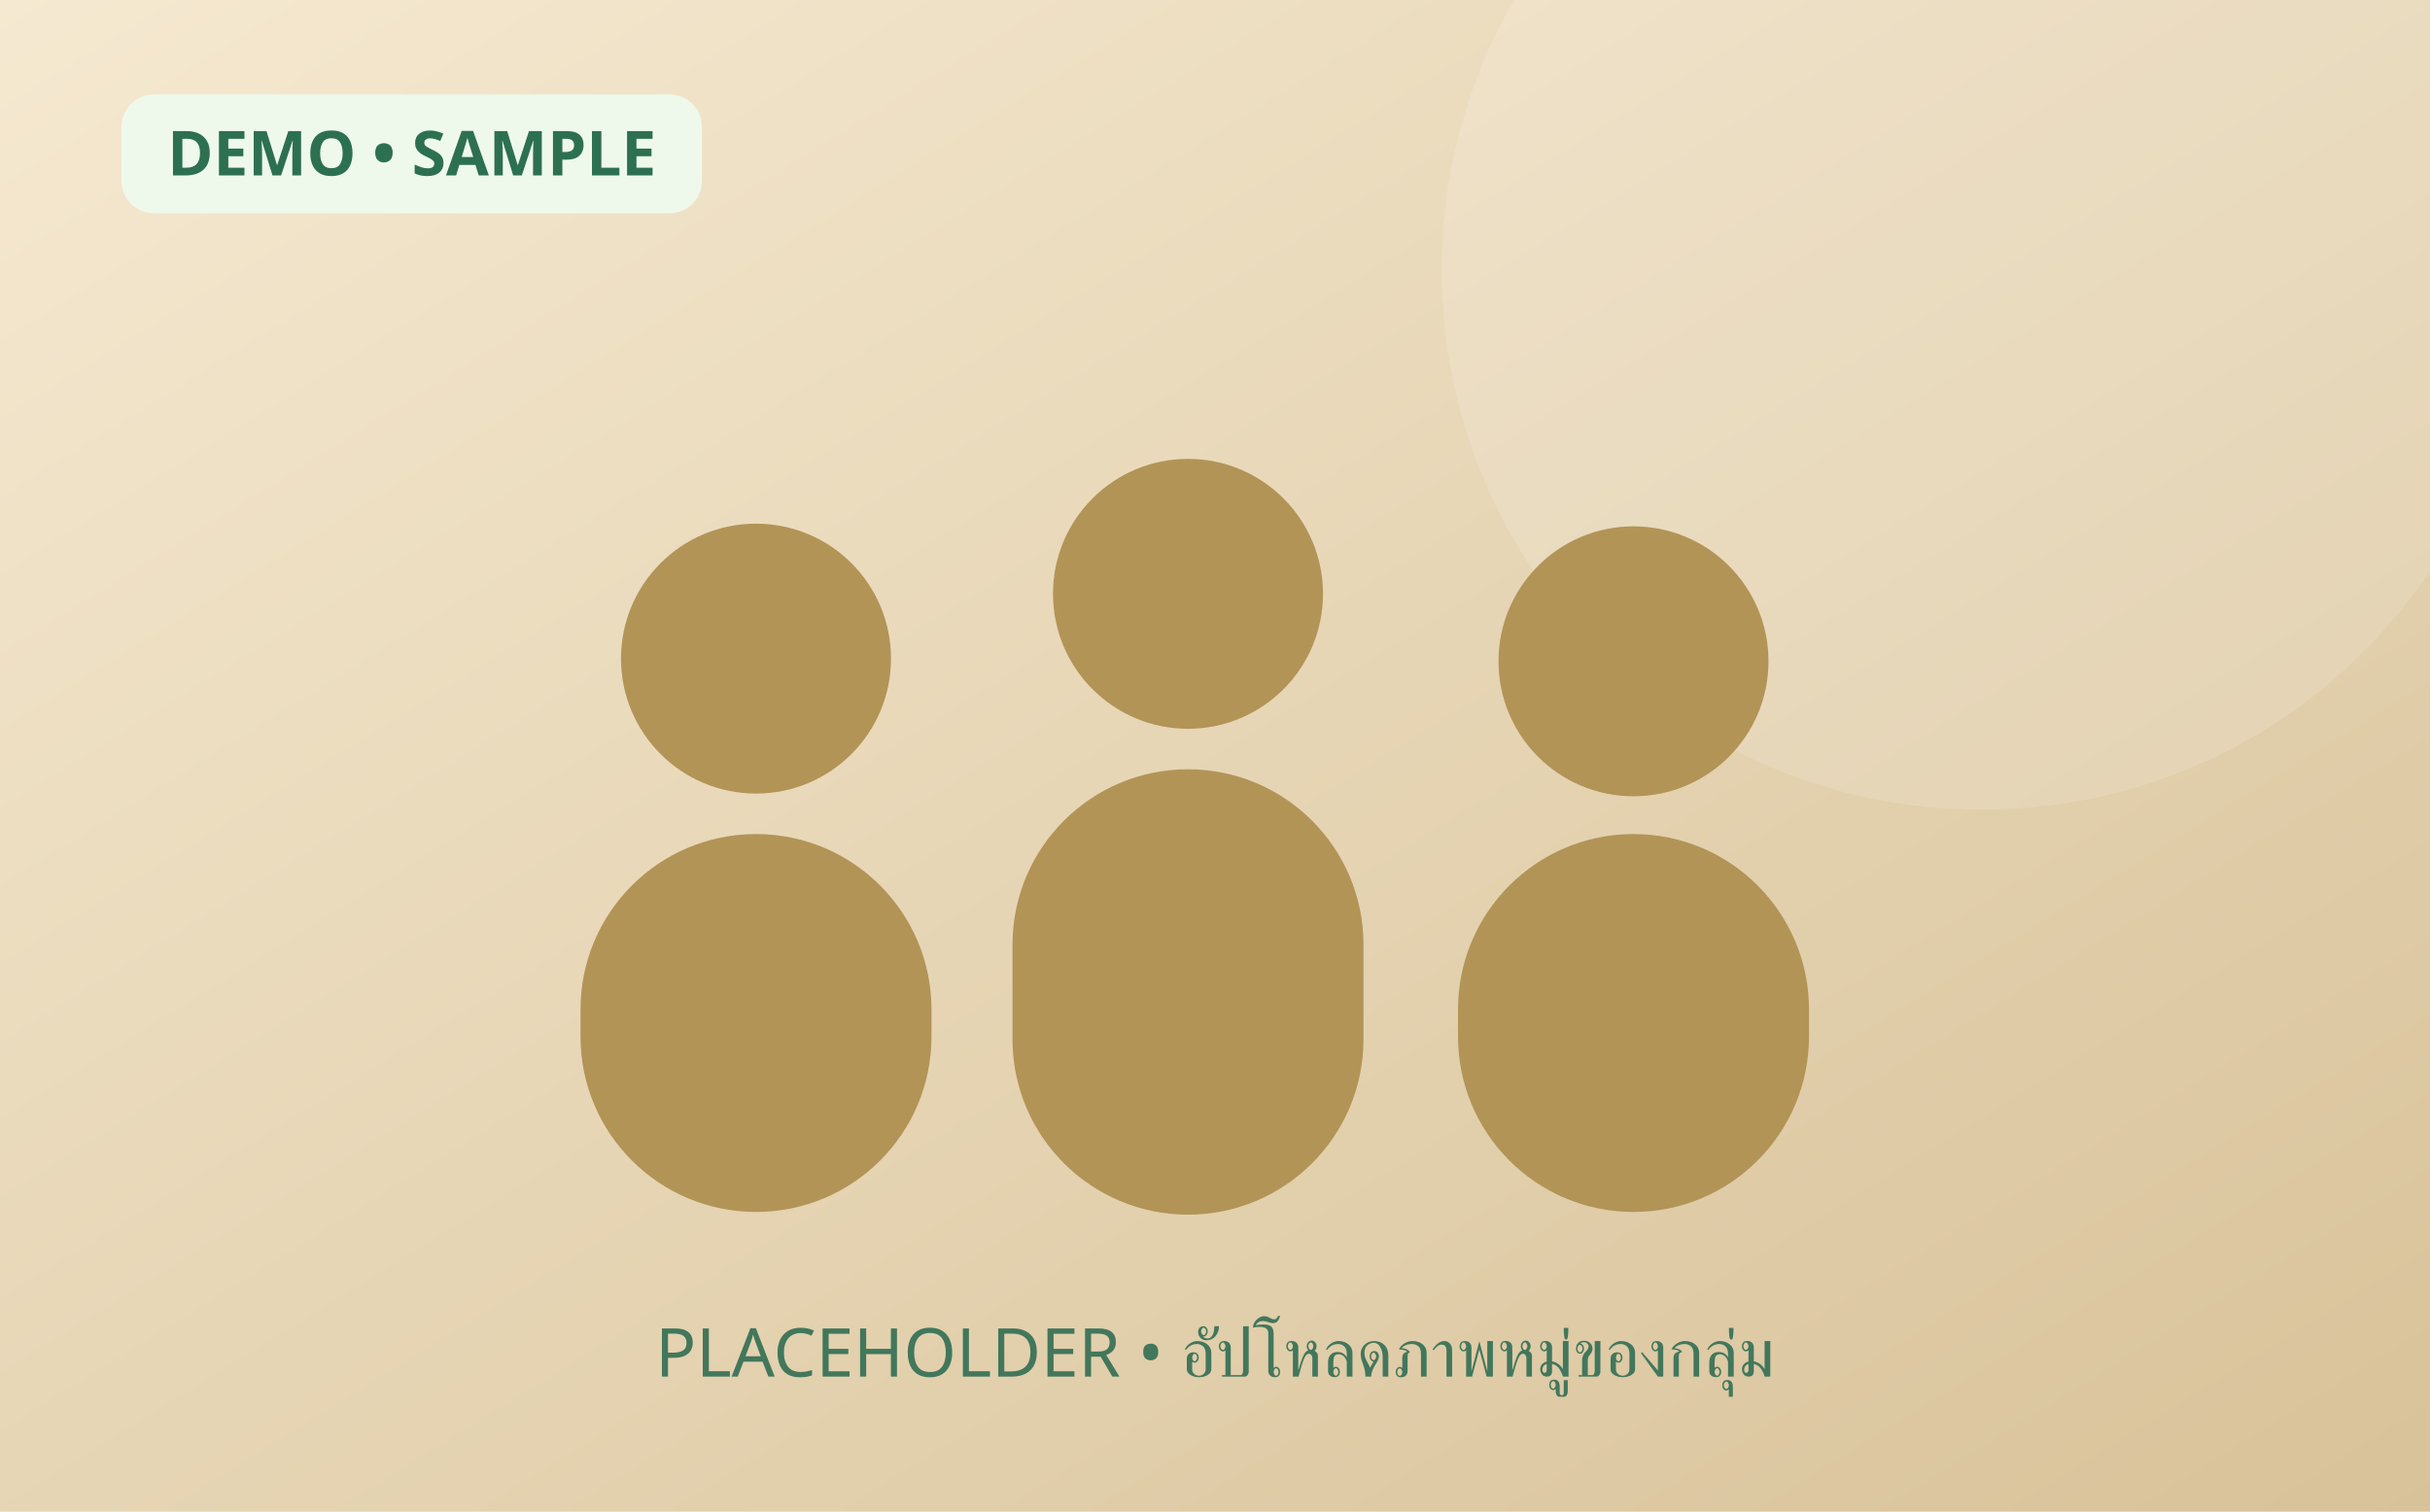
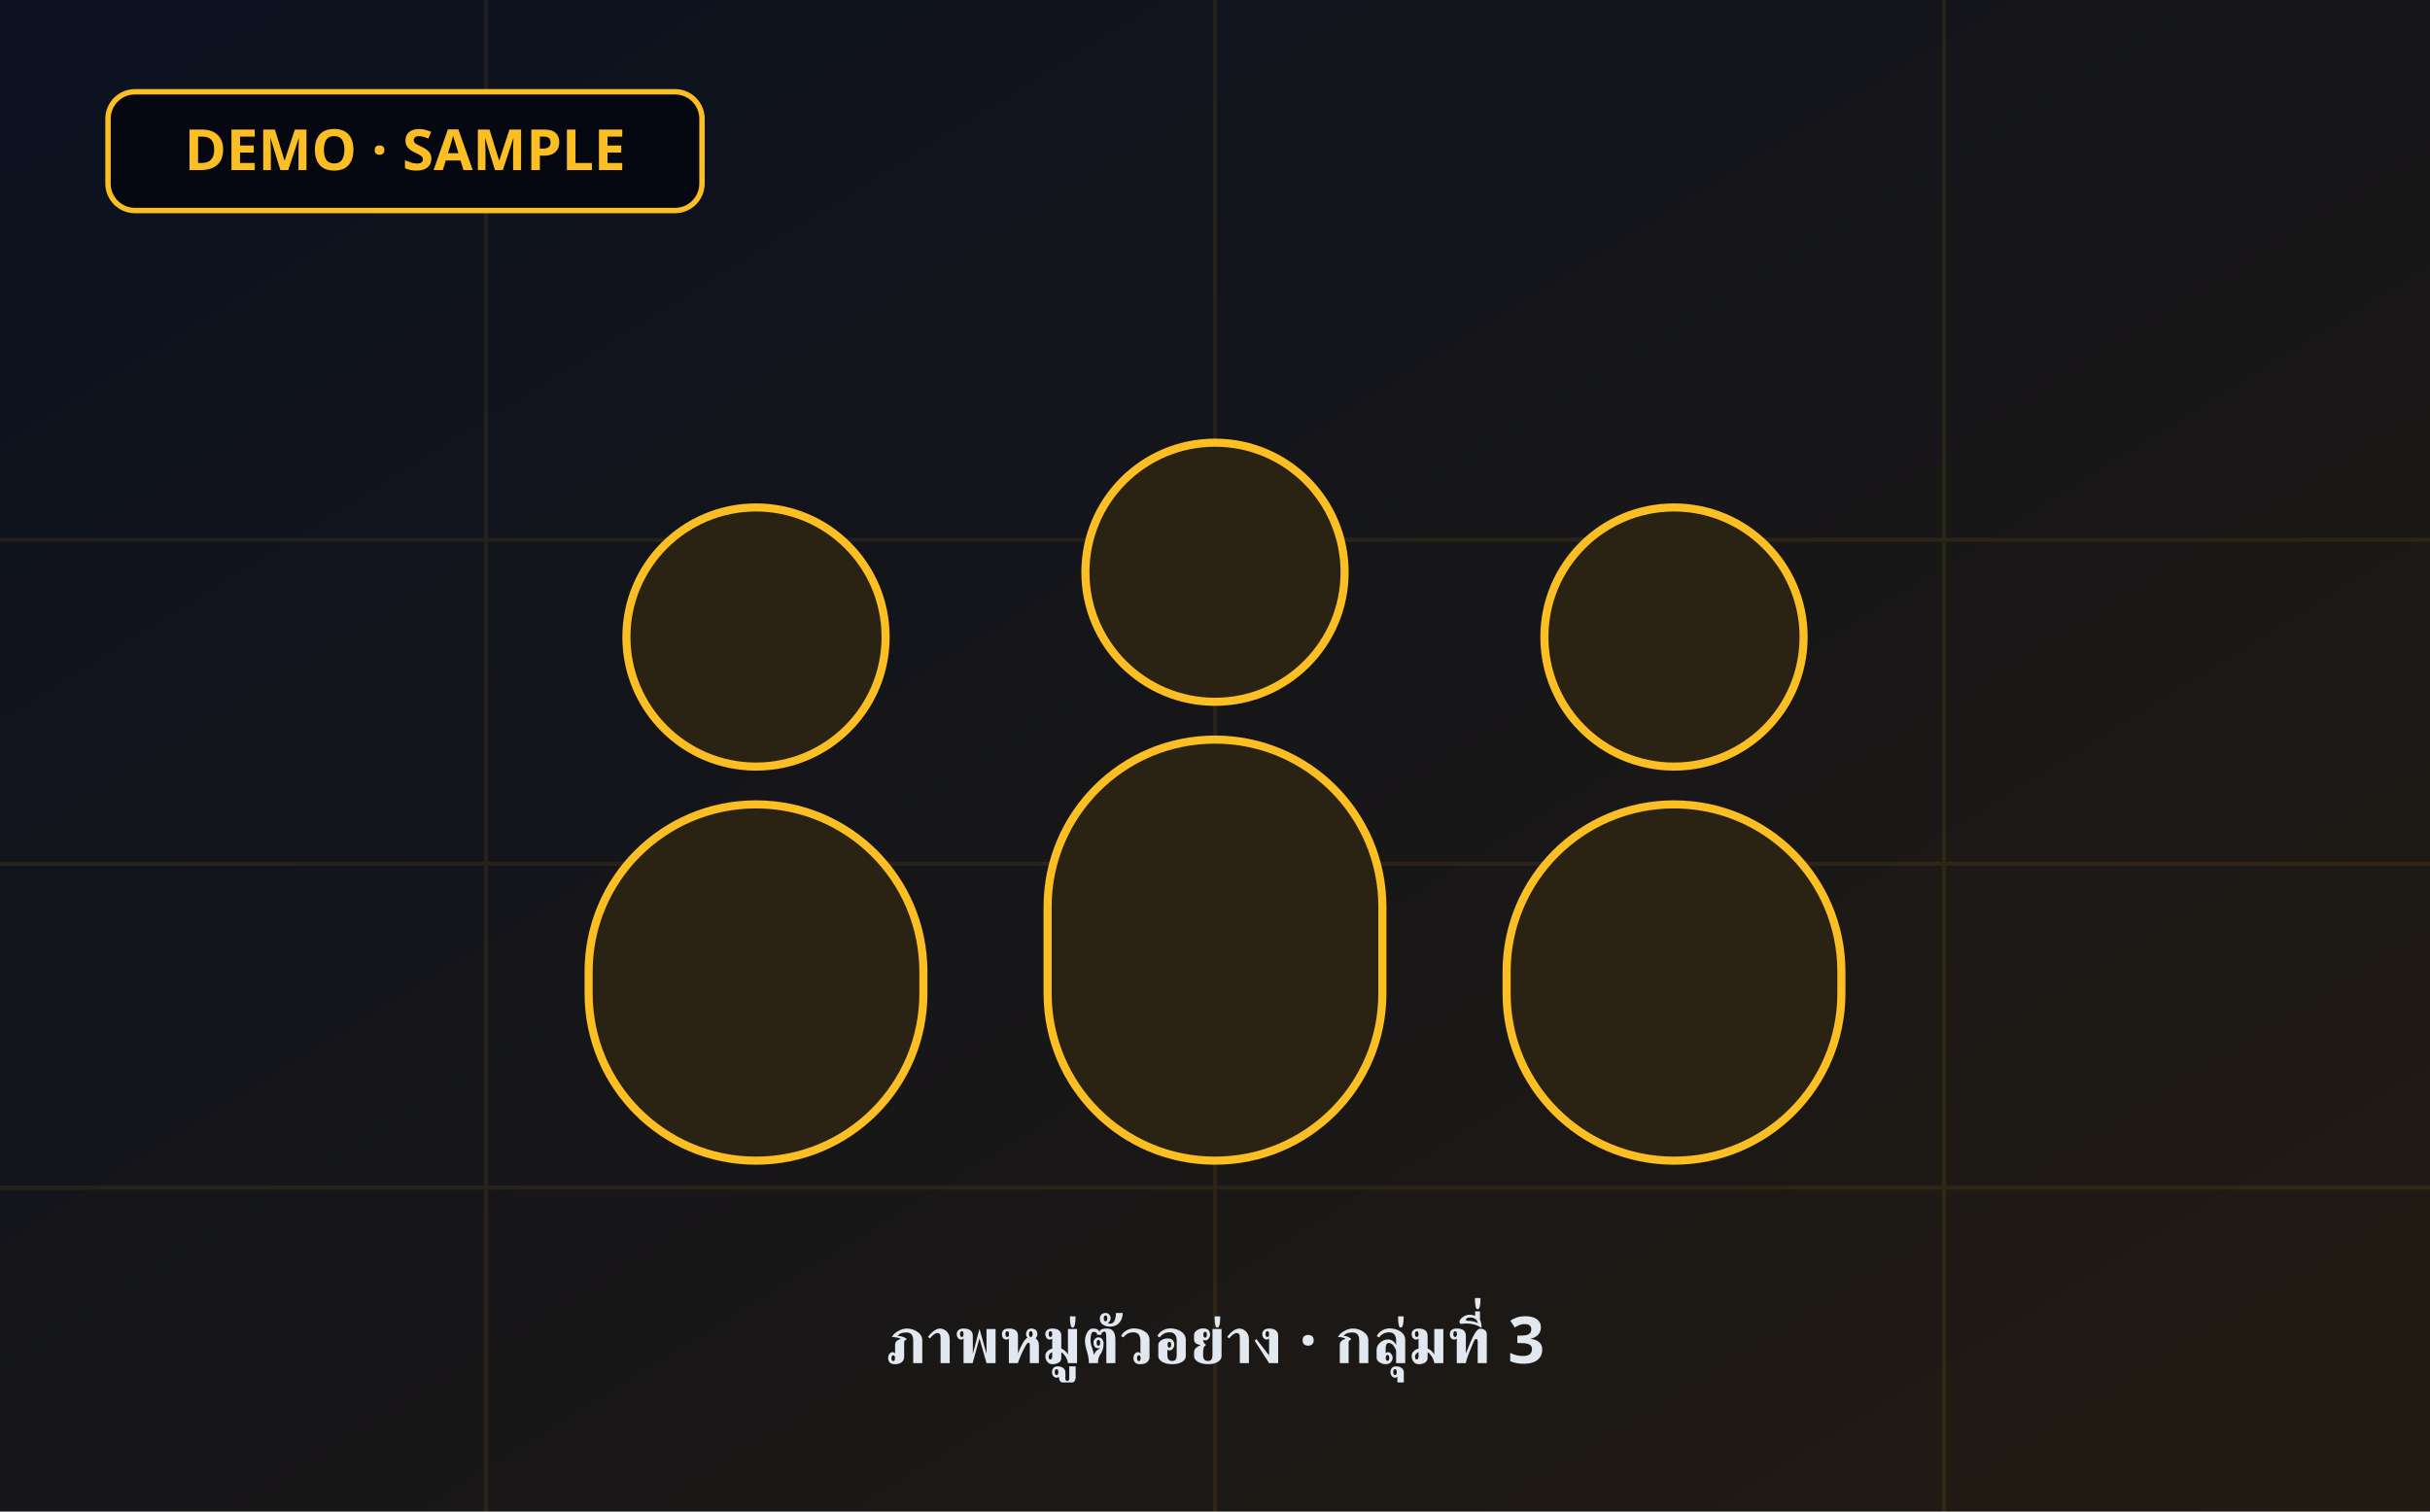
<svg xmlns="http://www.w3.org/2000/svg" viewBox="0 0 900 560">
  <defs>
-     <linearGradient id="a" x2="1" y2="1">
-       <stop stop-color="#f5e9d1" />
-       <stop offset="1" stop-color="#d8c299" />
+     <linearGradient id="c" x1="0" y1="0" x2="1" y2="1">
+       <stop offset="0" stop-color="#0B1120" />
+       <stop offset="1" stop-color="#221B12" />
    </linearGradient>
  </defs>
-   <rect width="900" height="560" fill="url(#a)" />
-   <circle cx="734" cy="100" r="200" fill="#fff" opacity=".14" />
-   <g fill="#b29457">
-     <circle cx="280" cy="244" r="50" />
-     <circle cx="440" cy="220" r="50" />
-     <circle cx="605" cy="245" r="50" />
-     <rect x="215" y="309" width="130" height="140" rx="65" />
-     <rect x="375" y="285" width="130" height="165" rx="65" />
-     <rect x="540" y="309" width="130" height="140" rx="65" />
+   <rect width="900" height="560" fill="url(#c)" />
+   <path d="M0 440H900M0 320H900M0 200H900M180 0V560M450 0V560M720 0V560" stroke="#FBBF24" stroke-opacity=".08" stroke-width="1.5" />
+   <g fill="#2A2213" stroke="#FBBF24" stroke-width="3">
+     <circle cx="280" cy="236" r="48" />
+     <circle cx="450" cy="212" r="48" />
+     <circle cx="620" cy="236" r="48" />
+     <rect x="218" y="298" width="124" height="132" rx="62" />
+     <rect x="388" y="274" width="124" height="156" rx="62" />
+     <rect x="558" y="298" width="124" height="132" rx="62" />
  </g>
-   <rect x="45" y="35" width="215" height="44" rx="12" fill="#eff9eb" />
-   <text x="62" y="65" font-size="23" font-family="sans-serif" fill="#2d7051" font-weight="bold">DEMO • SAMPLE</text>
-   <text x="450" y="510" text-anchor="middle" font-size="25" font-family="sans-serif" fill="#42775c">PLACEHOLDER • อัปโหลดภาพหมู่ของกลุ่ม</text>
+   <rect x="40" y="34" width="220" height="44" rx="10" fill="#050811" stroke="#FBBF24" stroke-width="2" />
+   <text x="150" y="63" text-anchor="middle" font-size="21" font-family="sans-serif" fill="#FBBF24" font-weight="bold">DEMO · SAMPLE</text>
+   <text x="450" y="505" text-anchor="middle" font-size="24" font-family="sans-serif" fill="#E2E8F0" font-weight="bold">ภาพหมู่ตัวอย่าง · กลุ่มที่ 3</text>
</svg>
